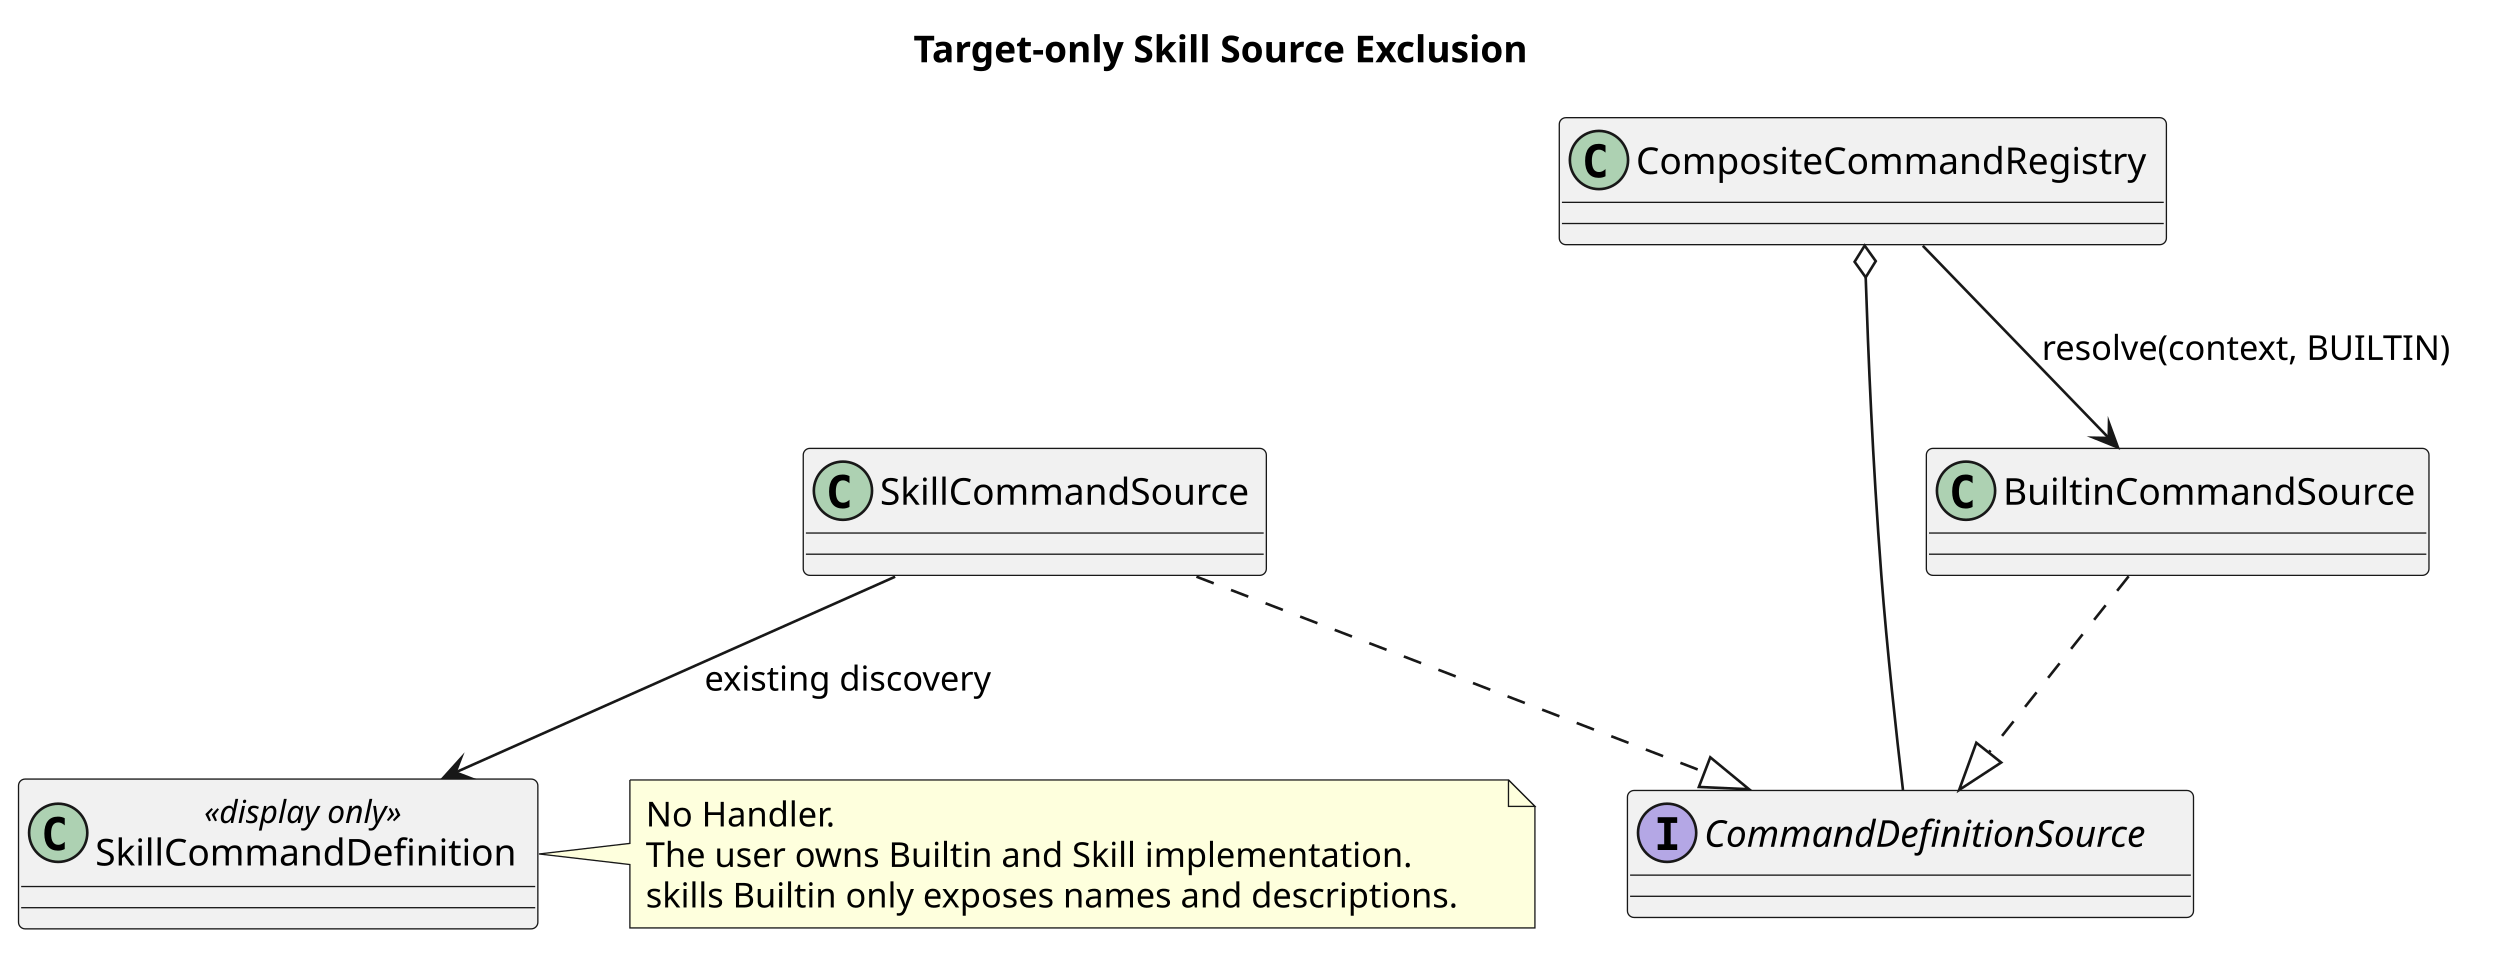
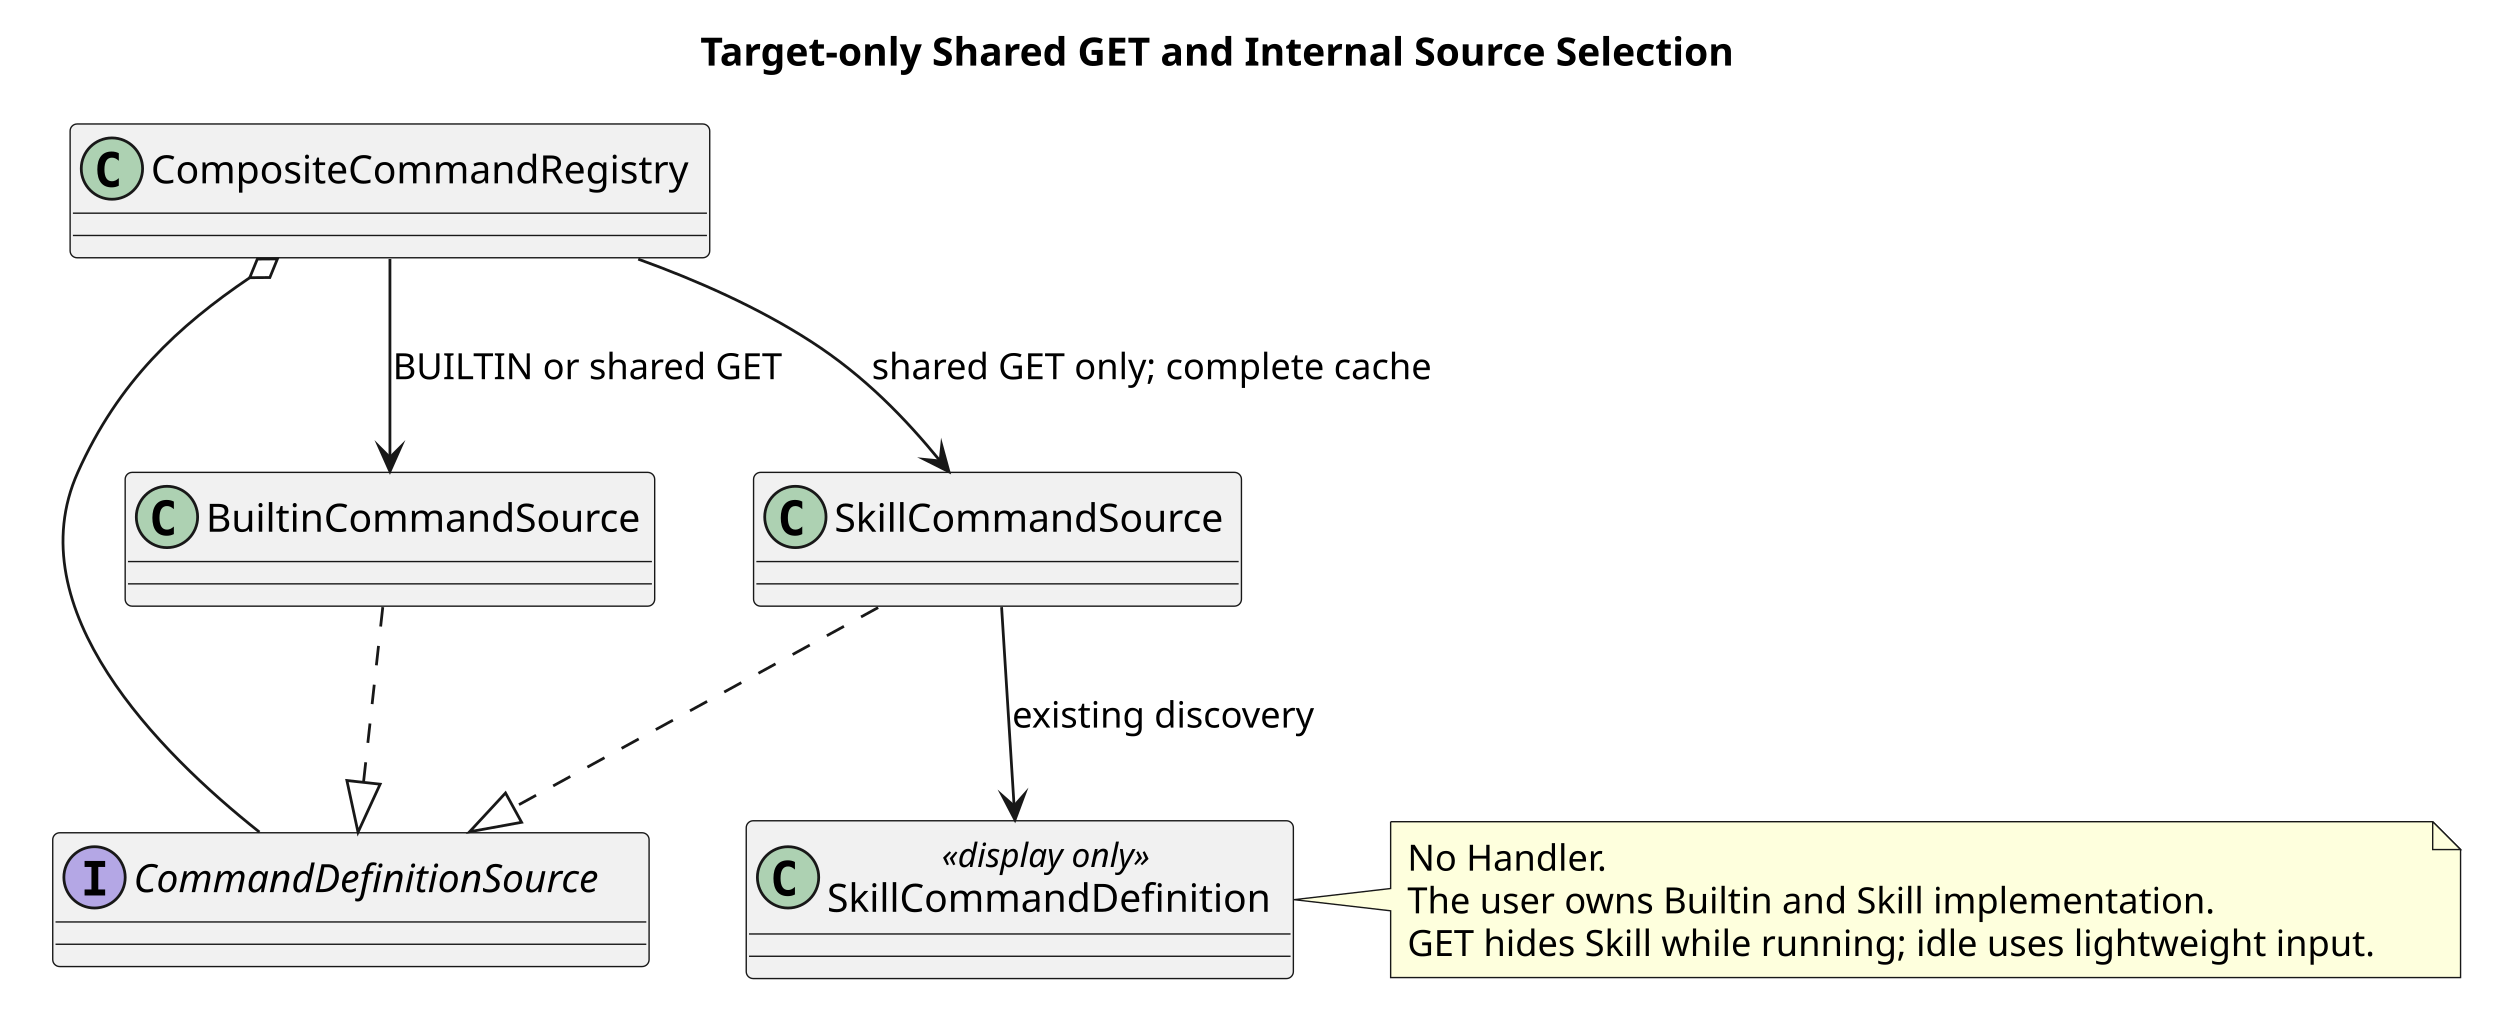
- <svg xmlns="http://www.w3.org/2000/svg" contentStyleType="text/css" data-diagram-type="CLASS" height="366px" preserveAspectRatio="none" style="width:945px;height:366px;background:#FFFFFF;" version="1.1" viewBox="0 0 945 366" width="945px" zoomAndPan="magnify">
+ <svg xmlns="http://www.w3.org/2000/svg" contentStyleType="text/css" data-diagram-type="CLASS" height="366px" preserveAspectRatio="none" style="width:897px;height:366px;background:#FFFFFF;" version="1.1" viewBox="0 0 897 366" width="897px" zoomAndPan="magnify">
  <defs />
  <g>
    <g class="title" data-source-line="1">
-       <text fill="#000000" font-family="sans-serif" font-size="14" font-weight="700" lengthAdjust="spacing" textLength="248.151" x="345.298" y="23.535">Target-only Skill Source Exclusion</text>
+       <text fill="#000000" font-family="sans-serif" font-size="14" font-weight="700" lengthAdjust="spacing" textLength="388.295" x="251.277" y="23.535">Target-only Shared GET and Internal Source Selection</text>
    </g>
    <g class="entity" data-qualified-name="CompositeCommandRegistry" data-source-line="5" id="ent0001">
-       <rect fill="#F1F1F1" height="48" rx="2.5" ry="2.5" style="stroke:#181818;stroke-width:0.5;" width="229.49" x="589.41" y="44.488" />
-       <ellipse cx="604.41" cy="60.488" fill="#ADD1B2" rx="11" ry="11" style="stroke:#181818;stroke-width:1;" />
-       <path d="M606.883,66.631 Q606.302,66.93 605.663,67.08 Q605.024,67.229 604.318,67.229 Q601.811,67.229 600.491,65.577 Q599.172,63.925 599.172,60.804 Q599.172,57.675 600.491,56.023 Q601.811,54.371 604.318,54.371 Q605.024,54.371 605.671,54.52 Q606.319,54.67 606.883,54.969 L606.883,57.691 Q606.252,57.11 605.659,56.841 Q605.065,56.571 604.434,56.571 Q603.09,56.571 602.405,57.638 Q601.72,58.704 601.72,60.804 Q601.72,62.896 602.405,63.963 Q603.09,65.029 604.434,65.029 Q605.065,65.029 605.659,64.76 Q606.252,64.49 606.883,63.909 Z " fill="#000000" />
-       <text fill="#000000" font-family="sans-serif" font-size="14" lengthAdjust="spacing" textLength="197.49" x="618.41" y="65.779">CompositeCommandRegistry</text>
-       <line style="stroke:#181818;stroke-width:0.5;" x1="590.41" x2="817.9" y1="76.488" y2="76.488" />
-       <line style="stroke:#181818;stroke-width:0.5;" x1="590.41" x2="817.9" y1="84.488" y2="84.488" />
+       <rect fill="#F1F1F1" height="48" rx="2.5" ry="2.5" style="stroke:#181818;stroke-width:0.5;" width="229.49" x="25.16" y="44.488" />
+       <ellipse cx="40.16" cy="60.488" fill="#ADD1B2" rx="11" ry="11" style="stroke:#181818;stroke-width:1;" />
+       <path d="M42.633,66.631 Q42.052,66.93 41.413,67.08 Q40.774,67.229 40.068,67.229 Q37.561,67.229 36.242,65.577 Q34.922,63.925 34.922,60.804 Q34.922,57.675 36.242,56.023 Q37.561,54.371 40.068,54.371 Q40.774,54.371 41.421,54.52 Q42.069,54.67 42.633,54.969 L42.633,57.691 Q42.002,57.11 41.409,56.841 Q40.815,56.571 40.184,56.571 Q38.84,56.571 38.155,57.638 Q37.47,58.704 37.47,60.804 Q37.47,62.896 38.155,63.963 Q38.84,65.029 40.184,65.029 Q40.815,65.029 41.409,64.76 Q42.002,64.49 42.633,63.909 Z " fill="#000000" />
+       <text fill="#000000" font-family="sans-serif" font-size="14" lengthAdjust="spacing" textLength="197.49" x="54.16" y="65.779">CompositeCommandRegistry</text>
+       <line style="stroke:#181818;stroke-width:0.5;" x1="26.16" x2="253.65" y1="76.488" y2="76.488" />
+       <line style="stroke:#181818;stroke-width:0.5;" x1="26.16" x2="253.65" y1="84.488" y2="84.488" />
    </g>
    <g class="entity" data-qualified-name="CommandDefinitionSource" data-source-line="6" id="ent0002">
-       <rect fill="#F1F1F1" height="48" rx="2.5" ry="2.5" style="stroke:#181818;stroke-width:0.5;" width="213.973" x="615.17" y="298.798" />
-       <ellipse cx="630.17" cy="314.798" fill="#B4A7E5" rx="11" ry="11" style="stroke:#181818;stroke-width:1;" />
-       <path d="M626.598,311.063 L626.598,308.905 L633.977,308.905 L633.977,311.063 L631.512,311.063 L631.512,319.14 L633.977,319.14 L633.977,321.298 L626.598,321.298 L626.598,319.14 L629.063,319.14 L629.063,311.063 Z " fill="#000000" />
-       <text fill="#000000" font-family="sans-serif" font-size="14" font-style="italic" lengthAdjust="spacing" textLength="181.973" x="644.17" y="320.089">CommandDefinitionSource</text>
-       <line style="stroke:#181818;stroke-width:0.5;" x1="616.17" x2="828.143" y1="330.798" y2="330.798" />
-       <line style="stroke:#181818;stroke-width:0.5;" x1="616.17" x2="828.143" y1="338.798" y2="338.798" />
+       <rect fill="#F1F1F1" height="48" rx="2.5" ry="2.5" style="stroke:#181818;stroke-width:0.5;" width="213.973" x="18.92" y="298.798" />
+       <ellipse cx="33.92" cy="314.798" fill="#B4A7E5" rx="11" ry="11" style="stroke:#181818;stroke-width:1;" />
+       <path d="M30.348,311.063 L30.348,308.905 L37.727,308.905 L37.727,311.063 L35.262,311.063 L35.262,319.14 L37.727,319.14 L37.727,321.298 L30.348,321.298 L30.348,319.14 L32.813,319.14 L32.813,311.063 Z " fill="#000000" />
+       <text fill="#000000" font-family="sans-serif" font-size="14" font-style="italic" lengthAdjust="spacing" textLength="181.973" x="47.92" y="320.089">CommandDefinitionSource</text>
+       <line style="stroke:#181818;stroke-width:0.5;" x1="19.92" x2="231.893" y1="330.798" y2="330.798" />
+       <line style="stroke:#181818;stroke-width:0.5;" x1="19.92" x2="231.893" y1="338.798" y2="338.798" />
    </g>
    <g class="entity" data-qualified-name="BuiltinCommandSource" data-source-line="7" id="ent0003">
-       <rect fill="#F1F1F1" height="48" rx="2.5" ry="2.5" style="stroke:#181818;stroke-width:0.5;" width="189.992" x="728.16" y="169.488" />
-       <ellipse cx="743.16" cy="185.488" fill="#ADD1B2" rx="11" ry="11" style="stroke:#181818;stroke-width:1;" />
-       <path d="M745.633,191.631 Q745.052,191.93 744.413,192.08 Q743.774,192.229 743.068,192.229 Q740.561,192.229 739.241,190.577 Q737.922,188.925 737.922,185.804 Q737.922,182.675 739.241,181.023 Q740.561,179.371 743.068,179.371 Q743.774,179.371 744.421,179.52 Q745.069,179.67 745.633,179.969 L745.633,182.691 Q745.002,182.11 744.409,181.841 Q743.815,181.571 743.184,181.571 Q741.84,181.571 741.155,182.637 Q740.47,183.704 740.47,185.804 Q740.47,187.896 741.155,188.963 Q741.84,190.029 743.184,190.029 Q743.815,190.029 744.409,189.76 Q745.002,189.49 745.633,188.909 Z " fill="#000000" />
-       <text fill="#000000" font-family="sans-serif" font-size="14" lengthAdjust="spacing" textLength="157.992" x="757.16" y="190.779">BuiltinCommandSource</text>
-       <line style="stroke:#181818;stroke-width:0.5;" x1="729.16" x2="917.152" y1="201.488" y2="201.488" />
-       <line style="stroke:#181818;stroke-width:0.5;" x1="729.16" x2="917.152" y1="209.488" y2="209.488" />
+       <rect fill="#F1F1F1" height="48" rx="2.5" ry="2.5" style="stroke:#181818;stroke-width:0.5;" width="189.992" x="44.91" y="169.488" />
+       <ellipse cx="59.91" cy="185.488" fill="#ADD1B2" rx="11" ry="11" style="stroke:#181818;stroke-width:1;" />
+       <path d="M62.383,191.631 Q61.802,191.93 61.163,192.08 Q60.524,192.229 59.818,192.229 Q57.311,192.229 55.992,190.577 Q54.672,188.925 54.672,185.804 Q54.672,182.675 55.992,181.023 Q57.311,179.371 59.818,179.371 Q60.524,179.371 61.171,179.52 Q61.819,179.67 62.383,179.969 L62.383,182.691 Q61.752,182.11 61.159,181.841 Q60.565,181.571 59.934,181.571 Q58.59,181.571 57.905,182.637 Q57.22,183.704 57.22,185.804 Q57.22,187.896 57.905,188.963 Q58.59,190.029 59.934,190.029 Q60.565,190.029 61.159,189.76 Q61.752,189.49 62.383,188.909 Z " fill="#000000" />
+       <text fill="#000000" font-family="sans-serif" font-size="14" lengthAdjust="spacing" textLength="157.992" x="73.91" y="190.779">BuiltinCommandSource</text>
+       <line style="stroke:#181818;stroke-width:0.5;" x1="45.91" x2="233.902" y1="201.488" y2="201.488" />
+       <line style="stroke:#181818;stroke-width:0.5;" x1="45.91" x2="233.902" y1="209.488" y2="209.488" />
    </g>
    <g class="entity" data-qualified-name="SkillCommandSource" data-source-line="8" id="ent0004">
-       <rect fill="#F1F1F1" height="48" rx="2.5" ry="2.5" style="stroke:#181818;stroke-width:0.5;" width="175.049" x="303.63" y="169.488" />
-       <ellipse cx="318.63" cy="185.488" fill="#ADD1B2" rx="11" ry="11" style="stroke:#181818;stroke-width:1;" />
-       <path d="M321.103,191.631 Q320.522,191.93 319.883,192.08 Q319.244,192.229 318.538,192.229 Q316.031,192.229 314.712,190.577 Q313.392,188.925 313.392,185.804 Q313.392,182.675 314.712,181.023 Q316.031,179.371 318.538,179.371 Q319.244,179.371 319.891,179.52 Q320.539,179.67 321.103,179.969 L321.103,182.691 Q320.472,182.11 319.879,181.841 Q319.285,181.571 318.654,181.571 Q317.31,181.571 316.625,182.637 Q315.94,183.704 315.94,185.804 Q315.94,187.896 316.625,188.963 Q317.31,190.029 318.654,190.029 Q319.285,190.029 319.879,189.76 Q320.472,189.49 321.103,188.909 Z " fill="#000000" />
-       <text fill="#000000" font-family="sans-serif" font-size="14" lengthAdjust="spacing" textLength="143.049" x="332.63" y="190.779">SkillCommandSource</text>
-       <line style="stroke:#181818;stroke-width:0.5;" x1="304.63" x2="477.679" y1="201.488" y2="201.488" />
-       <line style="stroke:#181818;stroke-width:0.5;" x1="304.63" x2="477.679" y1="209.488" y2="209.488" />
+       <rect fill="#F1F1F1" height="48" rx="2.5" ry="2.5" style="stroke:#181818;stroke-width:0.5;" width="175.049" x="270.38" y="169.488" />
+       <ellipse cx="285.38" cy="185.488" fill="#ADD1B2" rx="11" ry="11" style="stroke:#181818;stroke-width:1;" />
+       <path d="M287.853,191.631 Q287.272,191.93 286.633,192.08 Q285.994,192.229 285.288,192.229 Q282.781,192.229 281.462,190.577 Q280.142,188.925 280.142,185.804 Q280.142,182.675 281.462,181.023 Q282.781,179.371 285.288,179.371 Q285.994,179.371 286.641,179.52 Q287.289,179.67 287.853,179.969 L287.853,182.691 Q287.222,182.11 286.629,181.841 Q286.035,181.571 285.404,181.571 Q284.06,181.571 283.375,182.637 Q282.69,183.704 282.69,185.804 Q282.69,187.896 283.375,188.963 Q284.06,190.029 285.404,190.029 Q286.035,190.029 286.629,189.76 Q287.222,189.49 287.853,188.909 Z " fill="#000000" />
+       <text fill="#000000" font-family="sans-serif" font-size="14" lengthAdjust="spacing" textLength="143.049" x="299.38" y="190.779">SkillCommandSource</text>
+       <line style="stroke:#181818;stroke-width:0.5;" x1="271.38" x2="444.429" y1="201.488" y2="201.488" />
+       <line style="stroke:#181818;stroke-width:0.5;" x1="271.38" x2="444.429" y1="209.488" y2="209.488" />
    </g>
    <g class="entity" data-qualified-name="SkillCommandDefinition" data-source-line="9" id="ent0005">
-       <rect fill="#F1F1F1" height="56.621" rx="2.5" ry="2.5" style="stroke:#181818;stroke-width:0.5;" width="196.309" x="7" y="294.488" />
-       <ellipse cx="22" cy="314.799" fill="#ADD1B2" rx="11" ry="11" style="stroke:#181818;stroke-width:1;" />
-       <path d="M24.473,320.942 Q23.892,321.241 23.253,321.39 Q22.614,321.54 21.908,321.54 Q19.401,321.54 18.081,319.888 Q16.762,318.236 16.762,315.115 Q16.762,311.985 18.081,310.334 Q19.401,308.682 21.908,308.682 Q22.614,308.682 23.261,308.831 Q23.909,308.981 24.473,309.279 L24.473,312.002 Q23.842,311.421 23.249,311.151 Q22.655,310.881 22.024,310.881 Q20.68,310.881 19.995,311.948 Q19.31,313.015 19.31,315.115 Q19.31,317.207 19.995,318.273 Q20.68,319.34 22.024,319.34 Q22.655,319.34 23.249,319.07 Q23.842,318.8 24.473,318.219 Z " fill="#000000" />
-       <text fill="#000000" font-family="sans-serif" font-size="12" font-style="italic" lengthAdjust="spacing" textLength="81.984" x="77.162" y="311.09">«display only»</text>
-       <text fill="#000000" font-family="sans-serif" font-size="14" lengthAdjust="spacing" textLength="164.309" x="36" y="327.156">SkillCommandDefinition</text>
-       <line style="stroke:#181818;stroke-width:0.5;" x1="8" x2="202.309" y1="335.109" y2="335.109" />
-       <line style="stroke:#181818;stroke-width:0.5;" x1="8" x2="202.309" y1="343.109" y2="343.109" />
+       <rect fill="#F1F1F1" height="56.621" rx="2.5" ry="2.5" style="stroke:#181818;stroke-width:0.5;" width="196.309" x="267.75" y="294.488" />
+       <ellipse cx="282.75" cy="314.799" fill="#ADD1B2" rx="11" ry="11" style="stroke:#181818;stroke-width:1;" />
+       <path d="M285.223,320.942 Q284.642,321.241 284.003,321.39 Q283.364,321.54 282.658,321.54 Q280.151,321.54 278.832,319.888 Q277.512,318.236 277.512,315.115 Q277.512,311.985 278.832,310.334 Q280.151,308.682 282.658,308.682 Q283.364,308.682 284.011,308.831 Q284.659,308.981 285.223,309.279 L285.223,312.002 Q284.592,311.421 283.999,311.151 Q283.405,310.881 282.774,310.881 Q281.43,310.881 280.745,311.948 Q280.06,313.015 280.06,315.115 Q280.06,317.207 280.745,318.273 Q281.43,319.34 282.774,319.34 Q283.405,319.34 283.999,319.07 Q284.592,318.8 285.223,318.219 Z " fill="#000000" />
+       <text fill="#000000" font-family="sans-serif" font-size="12" font-style="italic" lengthAdjust="spacing" textLength="81.984" x="337.912" y="311.09">«display only»</text>
+       <text fill="#000000" font-family="sans-serif" font-size="14" lengthAdjust="spacing" textLength="164.309" x="296.75" y="327.156">SkillCommandDefinition</text>
+       <line style="stroke:#181818;stroke-width:0.5;" x1="268.75" x2="463.059" y1="335.109" y2="335.109" />
+       <line style="stroke:#181818;stroke-width:0.5;" x1="268.75" x2="463.059" y1="343.109" y2="343.109" />
    </g>
-     <g class="entity" data-qualified-name="GMN11" data-source-line="16" id="ent0012">
-       <path d="M238.1,294.828 L238.1,318.798 L203.72,322.798 L238.1,326.798 L238.1,350.76 A0,0 0 0 0 238.1,350.76 L580.202,350.76 A0,0 0 0 0 580.202,350.76 L580.202,304.828 L570.202,294.828 L238.1,294.828 A0,0 0 0 0 238.1,294.828" fill="#FEFFDD" style="stroke:#181818;stroke-width:0.5;" />
-       <path d="M570.202,294.828 L570.202,304.828 L580.202,304.828 L570.202,294.828" fill="#FEFFDD" style="stroke:#181818;stroke-width:0.5;" />
-       <text fill="#000000" font-family="sans-serif" font-size="13" lengthAdjust="spacing" textLength="75.118" x="244.1" y="312.397">No Handler.</text>
-       <text fill="#000000" font-family="sans-serif" font-size="13" lengthAdjust="spacing" textLength="300.568" x="244.1" y="327.707">The user owns Builtin and Skill implementation.</text>
-       <text fill="#000000" font-family="sans-serif" font-size="13" lengthAdjust="spacing" textLength="321.103" x="244.1" y="343.018">skills Builtin only exposes names and descriptions.</text>
+     <g class="entity" data-qualified-name="GMN12" data-source-line="17" id="ent0013">
+       <path d="M498.96,294.828 L498.96,318.798 L464.29,322.798 L498.96,326.798 L498.96,350.76 A0,0 0 0 0 498.96,350.76 L882.849,350.76 A0,0 0 0 0 882.849,350.76 L882.849,304.828 L872.849,294.828 L498.96,294.828 A0,0 0 0 0 498.96,294.828" fill="#FEFFDD" style="stroke:#181818;stroke-width:0.5;" />
+       <path d="M872.849,294.828 L872.849,304.828 L882.849,304.828 L872.849,294.828" fill="#FEFFDD" style="stroke:#181818;stroke-width:0.5;" />
+       <text fill="#000000" font-family="sans-serif" font-size="13" lengthAdjust="spacing" textLength="75.118" x="504.96" y="312.397">No Handler.</text>
+       <text fill="#000000" font-family="sans-serif" font-size="13" lengthAdjust="spacing" textLength="300.568" x="504.96" y="327.707">The user owns Builtin and Skill implementation.</text>
+       <text fill="#000000" font-family="sans-serif" font-size="13" lengthAdjust="spacing" textLength="362.889" x="504.96" y="343.018">GET hides Skill while running; idle uses lightweight input.</text>
    </g>
    <g class="link" data-entity-1="ent0003" data-entity-2="ent0002" data-link-type="extension" data-source-line="10" id="lnk6">
-       <path codeLine="10" d="M804.63,217.838 C786.41,240.808 769.926,261.576 751.746,284.496" fill="none" id="BuiltinCommandSource-to-CommandDefinitionSource" style="stroke:#181818;stroke-width:1;stroke-dasharray:7,7;" />
-       <polygon fill="none" points="740.56,298.598,756.447,288.225,747.045,280.767,740.56,298.598" style="stroke:#181818;stroke-width:1;stroke-linejoin:miter;stroke-miterlimit:10;" />
+       <path codeLine="10" d="M137.34,217.838 C134.81,240.808 132.947,257.786 130.427,280.706" fill="none" id="BuiltinCommandSource-to-CommandDefinitionSource" style="stroke:#181818;stroke-width:1;stroke-dasharray:7,7;" />
+       <polygon fill="none" points="128.46,298.598,136.391,281.362,124.463,280.05,128.46,298.598" style="stroke:#181818;stroke-width:1;stroke-linejoin:miter;stroke-miterlimit:10;" />
    </g>
    <g class="link" data-entity-1="ent0004" data-entity-2="ent0002" data-link-type="extension" data-source-line="11" id="lnk7">
-       <path codeLine="11" d="M452.25,217.988 C511.75,240.868 584.87,268.997 644.33,291.866" fill="none" id="SkillCommandSource-to-CommandDefinitionSource" style="stroke:#181818;stroke-width:1;stroke-dasharray:7,7;" />
-       <polygon fill="none" points="661.13,298.328,646.484,286.266,642.176,297.466,661.13,298.328" style="stroke:#181818;stroke-width:1;stroke-linejoin:miter;stroke-miterlimit:10;" />
+       <path codeLine="11" d="M315.08,217.988 C273.32,240.908 225.94,266.909 184.261,289.779" fill="none" id="SkillCommandSource-to-CommandDefinitionSource" style="stroke:#181818;stroke-width:1;stroke-dasharray:7,7;" />
+       <polygon fill="none" points="168.48,298.438,187.147,295.04,181.374,284.519,168.48,298.438" style="stroke:#181818;stroke-width:1;stroke-linejoin:miter;stroke-miterlimit:10;" />
    </g>
    <g class="link" data-entity-1="ent0001" data-entity-2="ent0002" data-link-type="aggregation" data-source-line="12" id="lnk8">
-       <path codeLine="12" d="M705.234,104.832 C706.194,134.022 707.8,173.498 711.15,217.488 C713.29,245.448 716.84,277.518 719.32,298.628" fill="none" id="CompositeCommandRegistry-backto-CommandDefinitionSource" style="stroke:#181818;stroke-width:1;" />
-       <polygon fill="none" points="704.84,92.838,701.039,98.966,705.234,104.832,709.035,98.704,704.84,92.838" style="stroke:#181818;stroke-width:1;stroke-linejoin:miter;stroke-miterlimit:10;" />
+       <path codeLine="12" d="M89.607,99.631 C63.847,117.091 42.55,136.778 27.91,169.488 C6,218.418 56.74,269.728 93.08,298.548" fill="none" id="CompositeCommandRegistry-backto-CommandDefinitionSource" style="stroke:#181818;stroke-width:1;" />
+       <polygon fill="none" points="99.54,92.898,92.329,92.954,89.607,99.631,96.818,99.576,99.54,92.898" style="stroke:#181818;stroke-width:1;stroke-linejoin:miter;stroke-miterlimit:10;" />
    </g>
    <g class="link" data-entity-1="ent0001" data-entity-2="ent0003" data-link-type="dependency" data-source-line="13" id="lnk9">
-       <path codeLine="13" d="M726.82,92.908 C747.99,114.798 775.953,143.695 797.103,165.555" fill="none" id="CompositeCommandRegistry-to-BuiltinCommandSource" style="stroke:#181818;stroke-width:1;" />
-       <polygon fill="#181818" points="800.58,169.148,797.197,159.899,797.103,165.555,791.447,165.462,800.58,169.148" style="stroke:#181818;stroke-width:1;stroke-linejoin:miter;stroke-miterlimit:10;" />
-       <text fill="#000000" font-family="sans-serif" font-size="13" lengthAdjust="spacing" textLength="157.968" x="771.78" y="136.057">resolve(context, BUILTIN)</text>
+       <path codeLine="13" d="M139.91,92.908 C139.91,114.798 139.91,142.288 139.91,164.148" fill="none" id="CompositeCommandRegistry-to-BuiltinCommandSource" style="stroke:#181818;stroke-width:1;" />
+       <polygon fill="#181818" points="139.91,169.148,143.91,160.148,139.91,164.148,135.91,160.148,139.91,169.148" style="stroke:#181818;stroke-width:1;stroke-linejoin:miter;stroke-miterlimit:10;" />
+       <text fill="#000000" font-family="sans-serif" font-size="13" lengthAdjust="spacing" textLength="141.654" x="140.91" y="136.057">BUILTIN or shared GET</text>
    </g>
-     <g class="link" data-entity-1="ent0004" data-entity-2="ent0005" data-link-type="dependency" data-source-line="14" id="lnk10">
-       <path codeLine="14" d="M338.36,217.988 C290.1,239.468 223.248,269.236 172.168,291.966" fill="none" id="SkillCommandSource-to-SkillCommandDefinition" style="stroke:#181818;stroke-width:1;" />
-       <polygon fill="#181818" points="167.6,293.998,177.449,293.994,172.168,291.966,174.196,286.685,167.6,293.998" style="stroke:#181818;stroke-width:1;stroke-linejoin:miter;stroke-miterlimit:10;" />
-       <text fill="#000000" font-family="sans-serif" font-size="13" lengthAdjust="spacing" textLength="113.801" x="266.28" y="261.057">existing discovery</text>
+     <g class="link" data-entity-1="ent0001" data-entity-2="ent0004" data-link-type="dependency" data-source-line="14" id="lnk10">
+       <path codeLine="14" d="M229,92.978 C250.2,100.638 272.11,110.368 290.91,122.488 C310.28,134.968 324.944,150.269 337.324,165.399" fill="none" id="CompositeCommandRegistry-to-SkillCommandSource" style="stroke:#181818;stroke-width:1;" />
+       <polygon fill="#181818" points="340.49,169.268,337.886,159.77,337.324,165.399,331.695,164.836,340.49,169.268" style="stroke:#181818;stroke-width:1;stroke-linejoin:miter;stroke-miterlimit:10;" />
+       <text fill="#000000" font-family="sans-serif" font-size="13" lengthAdjust="spacing" textLength="208.324" x="312.78" y="136.057">shared GET only; complete cache</text>
+     </g>
+     <g class="link" data-entity-1="ent0004" data-entity-2="ent0005" data-link-type="dependency" data-source-line="15" id="lnk11">
+       <path codeLine="15" d="M359.37,217.838 C360.73,239.368 362.427,266.378 363.857,289.178" fill="none" id="SkillCommandSource-to-SkillCommandDefinition" style="stroke:#181818;stroke-width:1;" />
+       <polygon fill="#181818" points="364.17,294.168,367.599,284.935,363.857,289.178,359.615,285.436,364.17,294.168" style="stroke:#181818;stroke-width:1;stroke-linejoin:miter;stroke-miterlimit:10;" />
+       <text fill="#000000" font-family="sans-serif" font-size="13" lengthAdjust="spacing" textLength="113.801" x="363.15" y="261.057">existing discovery</text>
    </g>
  </g>
</svg>
